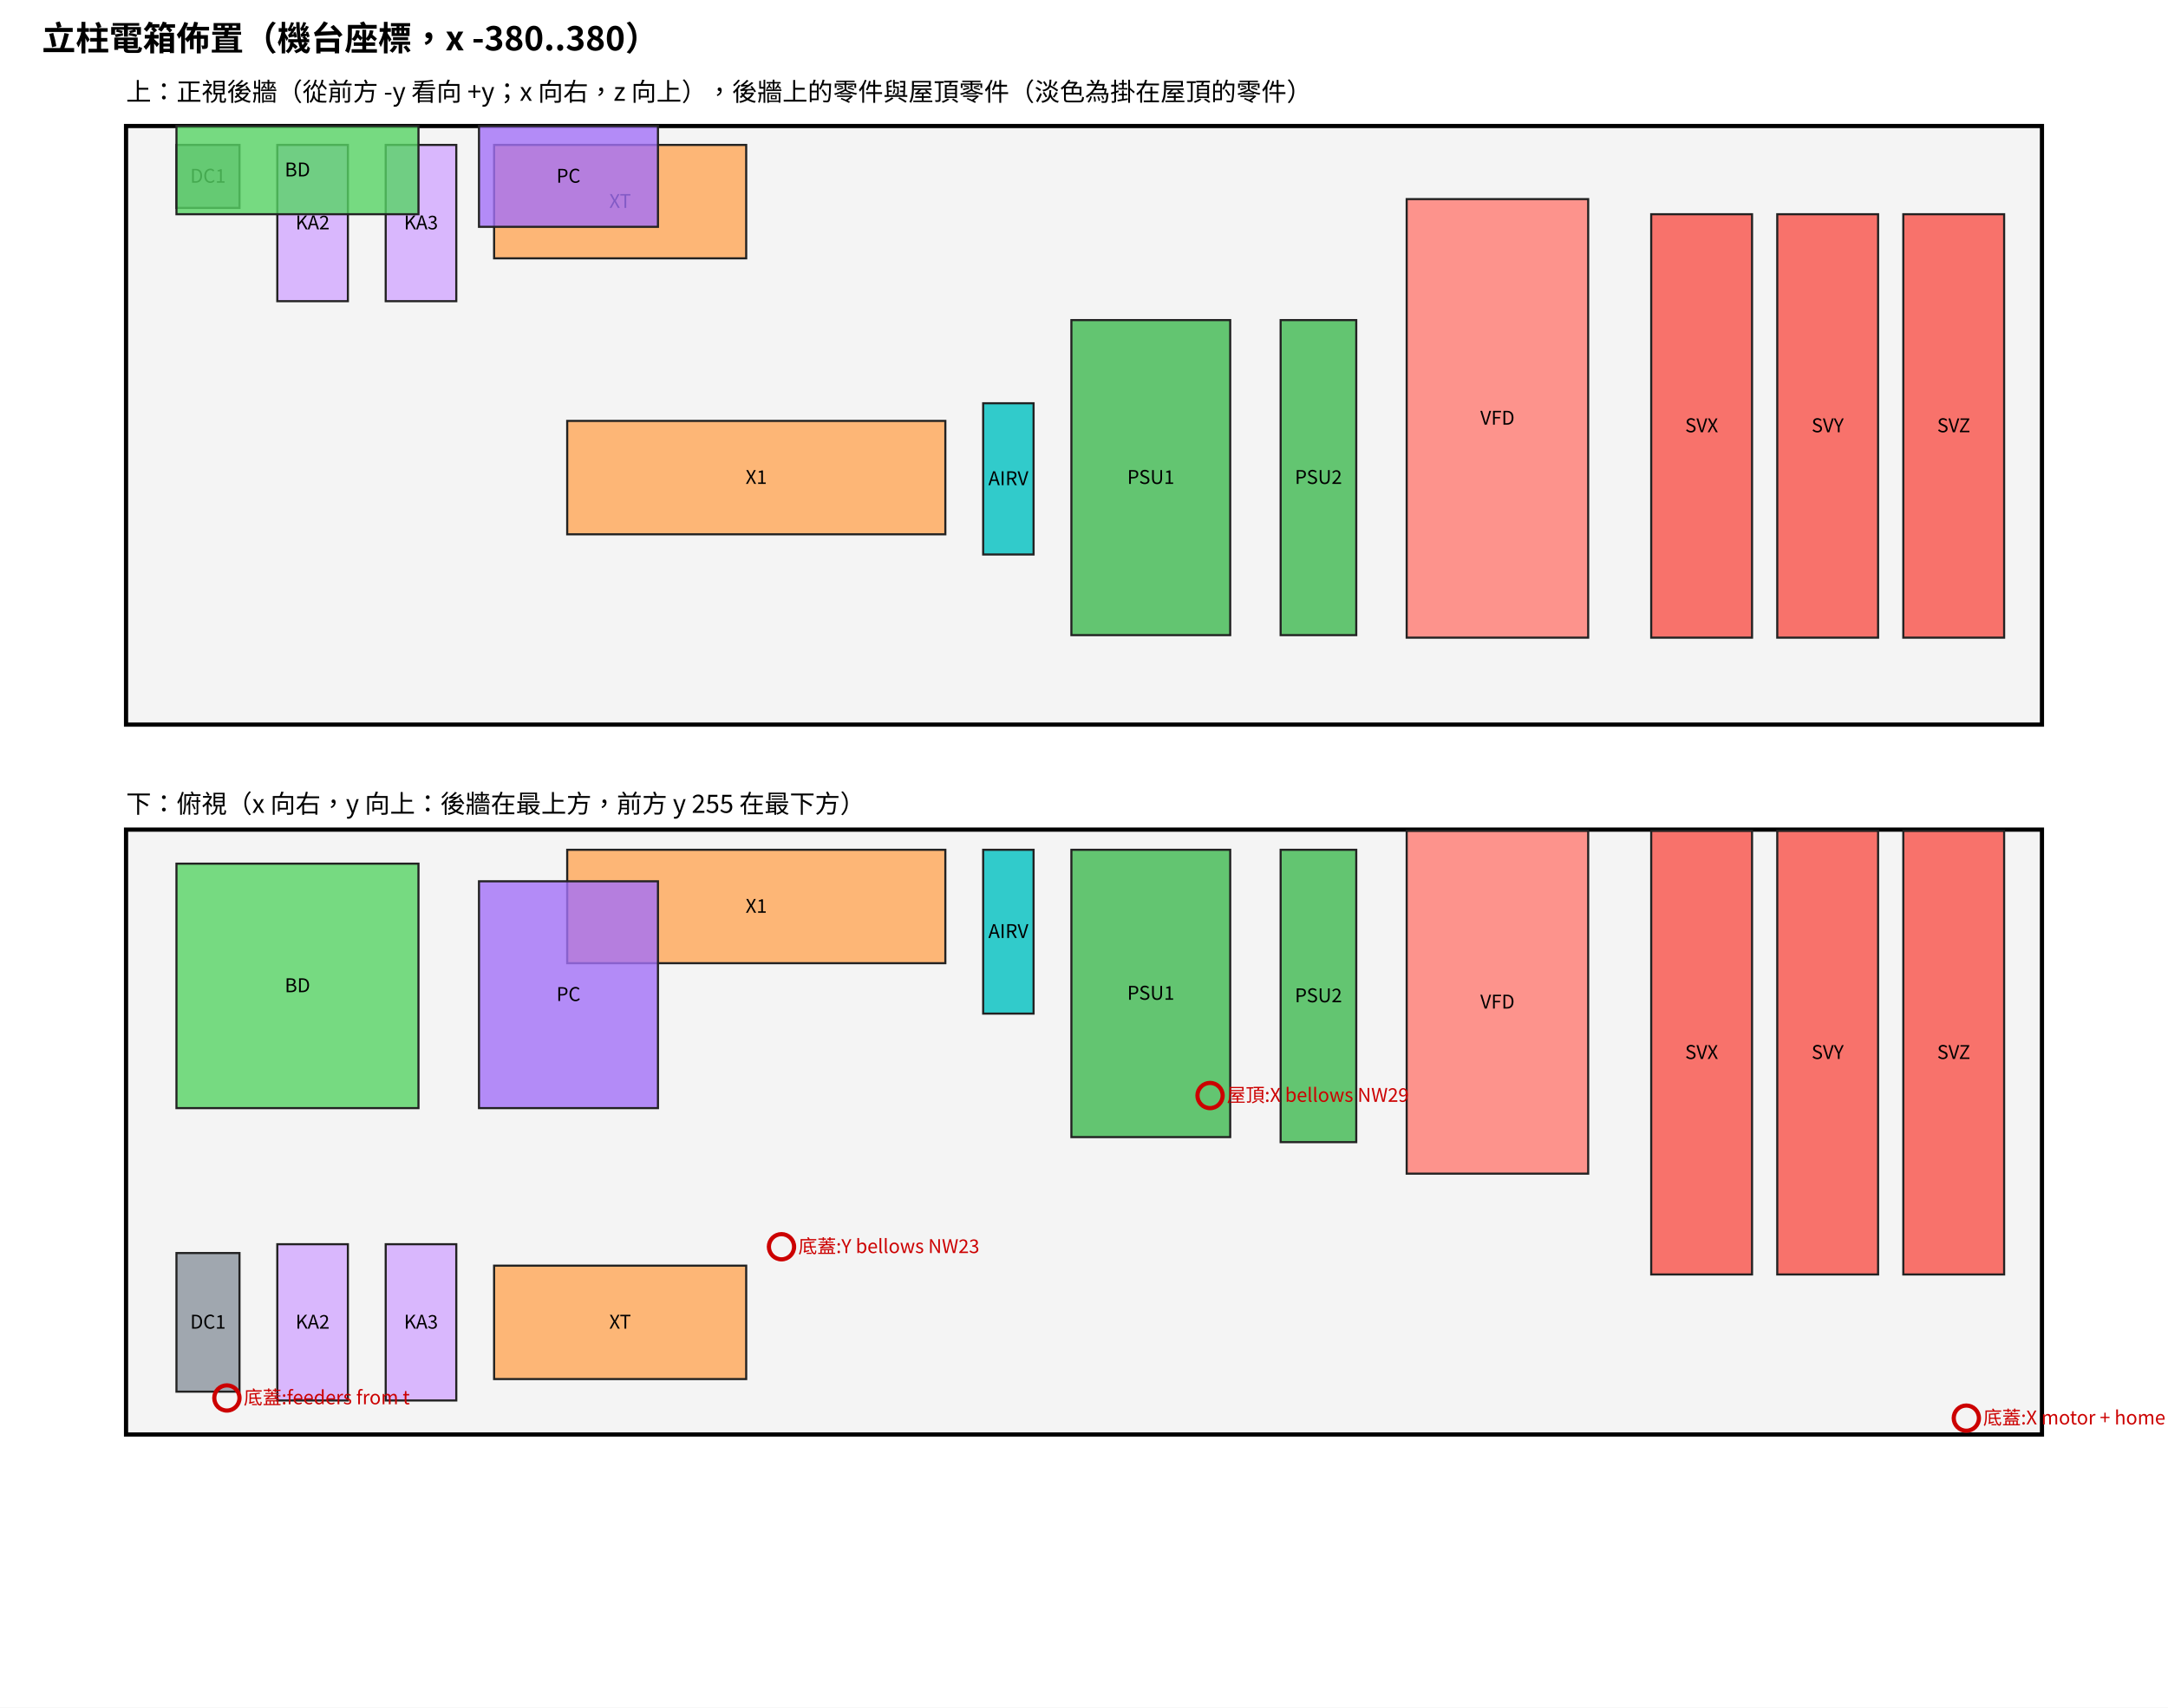
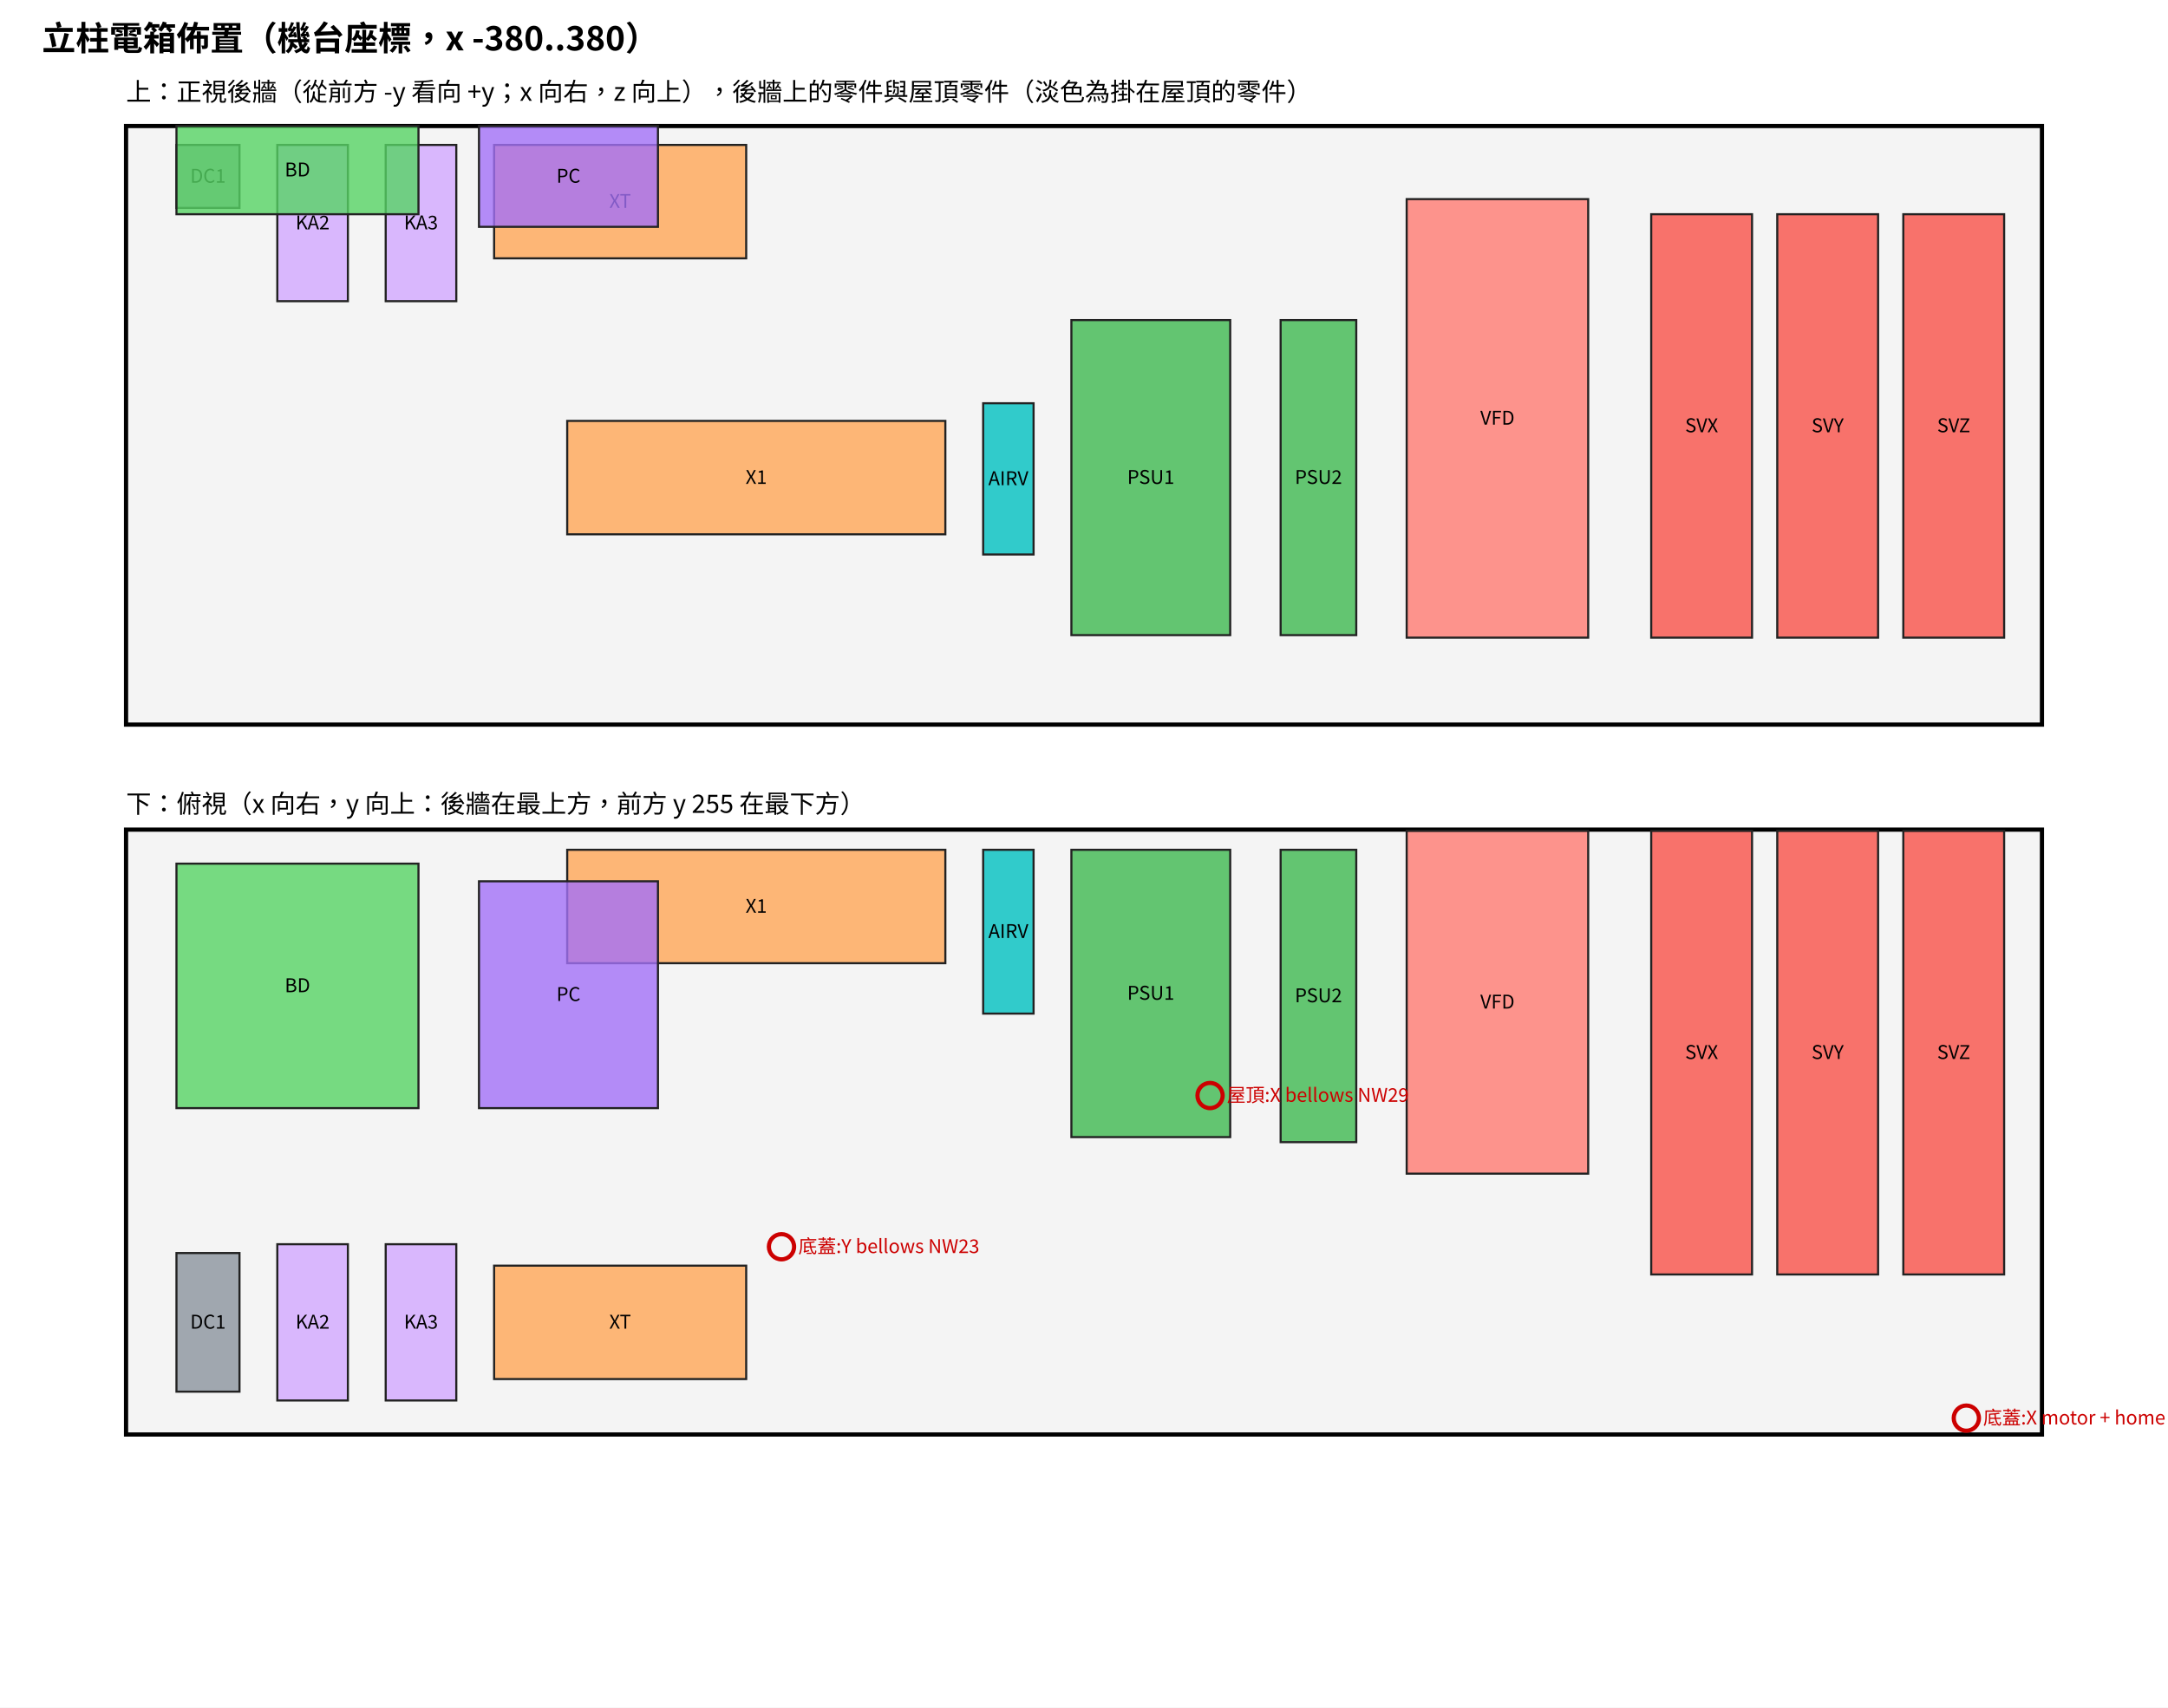
<svg xmlns="http://www.w3.org/2000/svg" width="1032" height="813" font-family="Noto Sans CJK TC, sans-serif">
  <rect width="100%" height="100%" fill="#fff" />
  <text x="20" y="24" font-size="16" font-weight="bold">立柱電箱佈置（機台座標，x -380..380）</text>
  <text x="60" y="48" font-size="12">上：正視後牆（從前方 -y 看向 +y；x 向右，z 向上），後牆上的零件與屋頂零件（淡色為掛在屋頂的零件）</text>
  <rect x="60" y="60" width="912" height="285" fill="#f4f4f4" stroke="#000" stroke-width="2" />
  <rect x="270.0" y="200.4" width="180.0" height="54.0" fill="#ffa657" fill-opacity="0.8" stroke="#222" />
  <text x="360.0" y="230.4" font-size="9" text-anchor="middle">X1</text>
  <rect x="468.0" y="192.0" width="24.0" height="72.0" fill="#00c0c0" fill-opacity="0.8" stroke="#222" />
  <text x="480.0" y="231.0" font-size="9" text-anchor="middle">AIRV</text>
  <rect x="510.0" y="152.4" width="75.6" height="150.0" fill="#3fb950" fill-opacity="0.8" stroke="#222" />
  <text x="547.8" y="230.4" font-size="9" text-anchor="middle">PSU1</text>
  <rect x="609.6" y="152.4" width="36.0" height="150.0" fill="#3fb950" fill-opacity="0.8" stroke="#222" />
  <text x="627.6" y="230.4" font-size="9" text-anchor="middle">PSU2</text>
  <rect x="669.6" y="94.8" width="86.4" height="208.8" fill="#ff7b72" fill-opacity="0.8" stroke="#222" />
  <text x="712.8" y="202.2" font-size="9" text-anchor="middle">VFD</text>
  <rect x="786.0" y="102.0" width="48.0" height="201.6" fill="#f85149" fill-opacity="0.8" stroke="#222" />
  <text x="810.0" y="205.8" font-size="9" text-anchor="middle">SVX</text>
  <rect x="846.0" y="102.0" width="48.0" height="201.6" fill="#f85149" fill-opacity="0.8" stroke="#222" />
  <text x="870.0" y="205.8" font-size="9" text-anchor="middle">SVY</text>
  <rect x="906.0" y="102.0" width="48.0" height="201.6" fill="#f85149" fill-opacity="0.8" stroke="#222" />
  <text x="930.0" y="205.8" font-size="9" text-anchor="middle">SVZ</text>
  <rect x="84.0" y="69.0" width="30.0" height="30.0" fill="#8b949e" fill-opacity="0.8" stroke="#222" />
  <text x="99.0" y="87.0" font-size="9" text-anchor="middle">DC1</text>
  <rect x="132.0" y="69.0" width="33.6" height="74.4" fill="#d2a8ff" fill-opacity="0.8" stroke="#222" />
  <text x="148.8" y="109.2" font-size="9" text-anchor="middle">KA2</text>
  <rect x="183.6" y="69.0" width="33.6" height="74.4" fill="#d2a8ff" fill-opacity="0.8" stroke="#222" />
  <text x="200.4" y="109.2" font-size="9" text-anchor="middle">KA3</text>
  <rect x="235.2" y="69.0" width="120.0" height="54.0" fill="#ffa657" fill-opacity="0.8" stroke="#222" />
  <text x="295.2" y="99.0" font-size="9" text-anchor="middle">XT</text>
  <rect x="84.0" y="60.0" width="115.2" height="42.0" fill="#56d364" fill-opacity="0.8" stroke="#222" />
  <text x="141.6" y="84.0" font-size="9" text-anchor="middle">BD</text>
  <rect x="228.0" y="60.0" width="85.2" height="48.0" fill="#a371f7" fill-opacity="0.8" stroke="#222" />
  <text x="270.6" y="87.0" font-size="9" text-anchor="middle">PC</text>
  <text x="60" y="387" font-size="12">下：俯視（x 向右，y 向上：後牆在最上方，前方 y 255 在最下方）</text>
  <rect x="60" y="395" width="912" height="288" fill="#f4f4f4" stroke="#000" stroke-width="2" />
  <rect x="270.0" y="404.6" width="180.0" height="54.0" fill="#ffa657" fill-opacity="0.8" stroke="#222" />
  <text x="360.0" y="434.6" font-size="9" text-anchor="middle">X1</text>
  <rect x="468.0" y="404.6" width="24.0" height="78.0" fill="#00c0c0" fill-opacity="0.8" stroke="#222" />
  <text x="480.0" y="446.6" font-size="9" text-anchor="middle">AIRV</text>
  <rect x="510.0" y="404.6" width="75.6" height="136.8" fill="#3fb950" fill-opacity="0.8" stroke="#222" />
  <text x="547.8" y="476.0" font-size="9" text-anchor="middle">PSU1</text>
  <rect x="609.6" y="404.6" width="36.0" height="139.2" fill="#3fb950" fill-opacity="0.8" stroke="#222" />
  <text x="627.6" y="477.2" font-size="9" text-anchor="middle">PSU2</text>
  <rect x="669.6" y="395.6" width="86.4" height="163.2" fill="#ff7b72" fill-opacity="0.8" stroke="#222" />
  <text x="712.8" y="480.2" font-size="9" text-anchor="middle">VFD</text>
  <rect x="786.0" y="395.6" width="48.0" height="211.2" fill="#f85149" fill-opacity="0.8" stroke="#222" />
  <text x="810.0" y="504.2" font-size="9" text-anchor="middle">SVX</text>
  <rect x="846.0" y="395.6" width="48.0" height="211.2" fill="#f85149" fill-opacity="0.8" stroke="#222" />
  <text x="870.0" y="504.2" font-size="9" text-anchor="middle">SVY</text>
  <rect x="906.0" y="395.6" width="48.0" height="211.2" fill="#f85149" fill-opacity="0.8" stroke="#222" />
  <text x="930.0" y="504.2" font-size="9" text-anchor="middle">SVZ</text>
  <rect x="84.0" y="596.6" width="30.0" height="66.0" fill="#8b949e" fill-opacity="0.8" stroke="#222" />
  <text x="99.0" y="632.6" font-size="9" text-anchor="middle">DC1</text>
  <rect x="132.0" y="592.4" width="33.6" height="74.4" fill="#d2a8ff" fill-opacity="0.8" stroke="#222" />
  <text x="148.8" y="632.6" font-size="9" text-anchor="middle">KA2</text>
  <rect x="183.6" y="592.4" width="33.6" height="74.4" fill="#d2a8ff" fill-opacity="0.8" stroke="#222" />
  <text x="200.4" y="632.6" font-size="9" text-anchor="middle">KA3</text>
  <rect x="235.2" y="602.6" width="120.0" height="54.0" fill="#ffa657" fill-opacity="0.8" stroke="#222" />
  <text x="295.2" y="632.6" font-size="9" text-anchor="middle">XT</text>
  <rect x="84.0" y="411.2" width="115.2" height="116.4" fill="#56d364" fill-opacity="0.8" stroke="#222" />
  <text x="141.6" y="472.4" font-size="9" text-anchor="middle">BD</text>
  <rect x="228.0" y="419.6" width="85.2" height="108.0" fill="#a371f7" fill-opacity="0.8" stroke="#222" />
  <text x="270.6" y="476.6" font-size="9" text-anchor="middle">PC</text>
-   <circle cx="108.0" cy="665.6" r="6" fill="none" stroke="#c00" stroke-width="2" />
-   <text x="116.0" y="668.6" font-size="9" fill="#c00">底蓋:feeders from t</text>
  <circle cx="372.0" cy="593.6" r="6" fill="none" stroke="#c00" stroke-width="2" />
  <text x="380.0" y="596.6" font-size="9" fill="#c00">底蓋:Y bellows NW23</text>
  <circle cx="936.0" cy="675.2" r="6" fill="none" stroke="#c00" stroke-width="2" />
  <text x="944.0" y="678.2" font-size="9" fill="#c00">底蓋:X motor + home</text>
  <circle cx="576.0" cy="521.6" r="6" fill="none" stroke="#c00" stroke-width="2" />
  <text x="584.0" y="524.6" font-size="9" fill="#c00">屋頂:X bellows NW29</text>
</svg>
